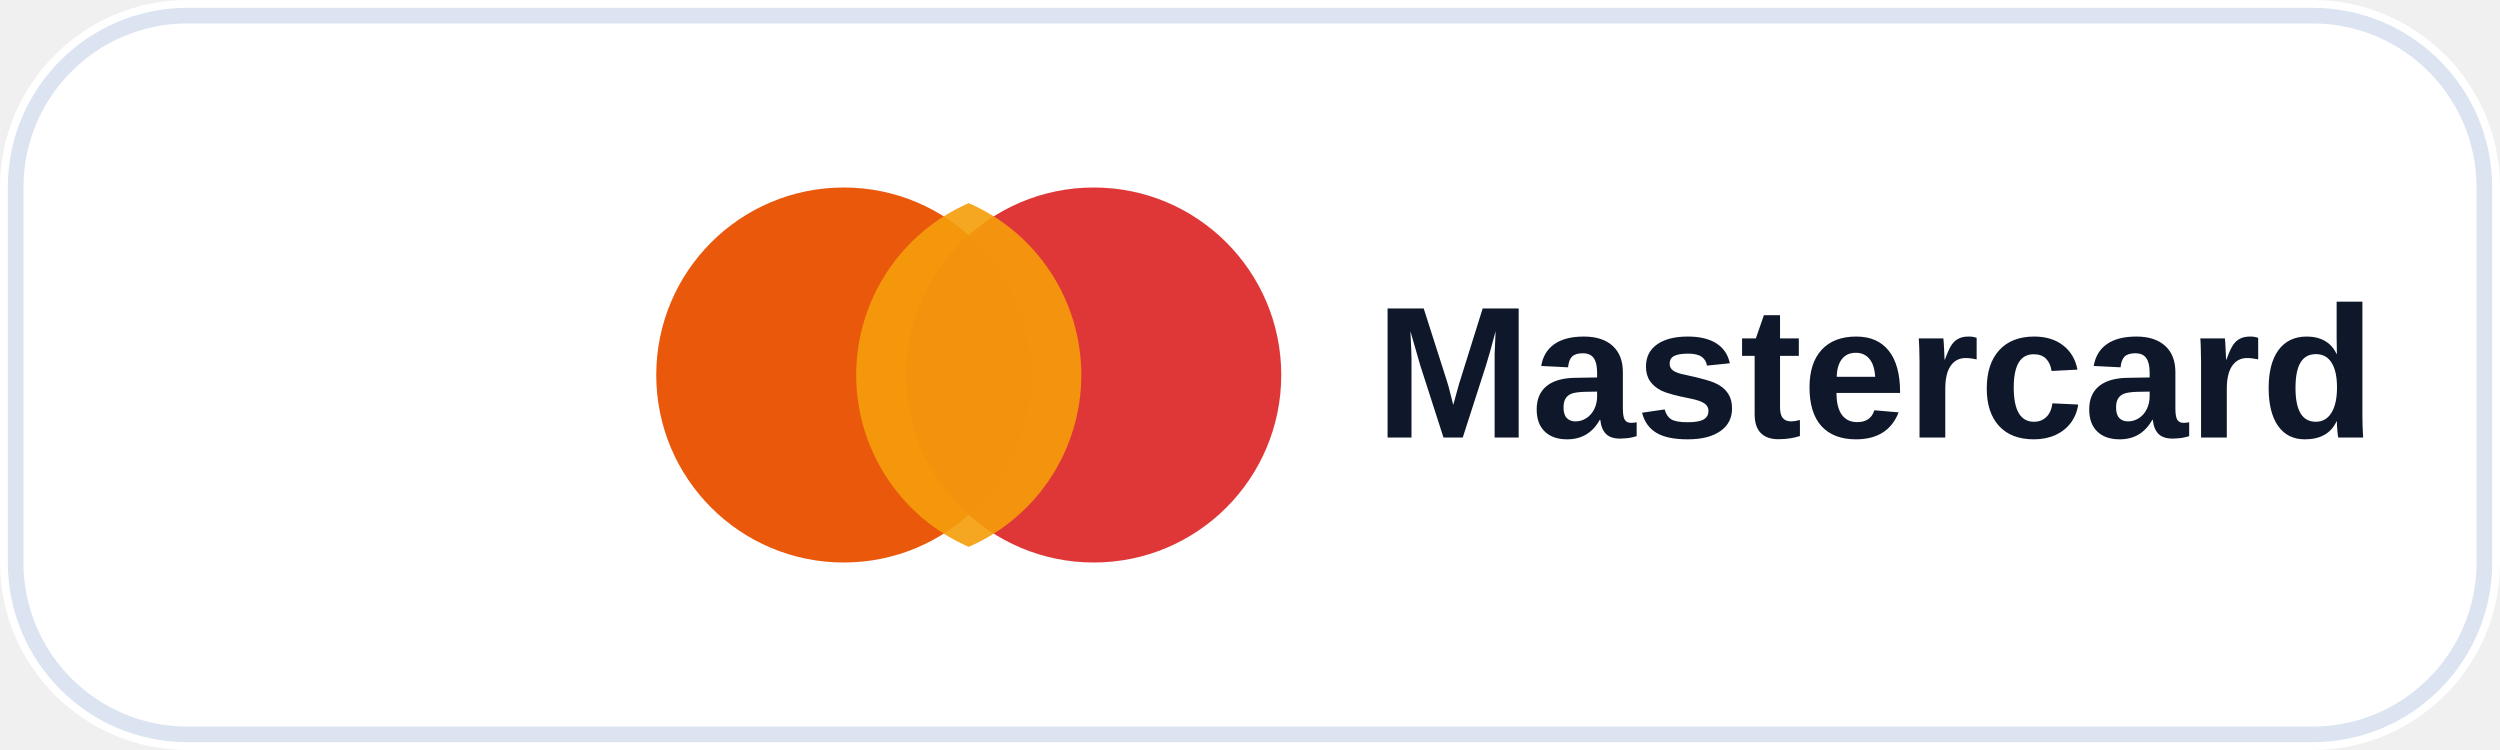
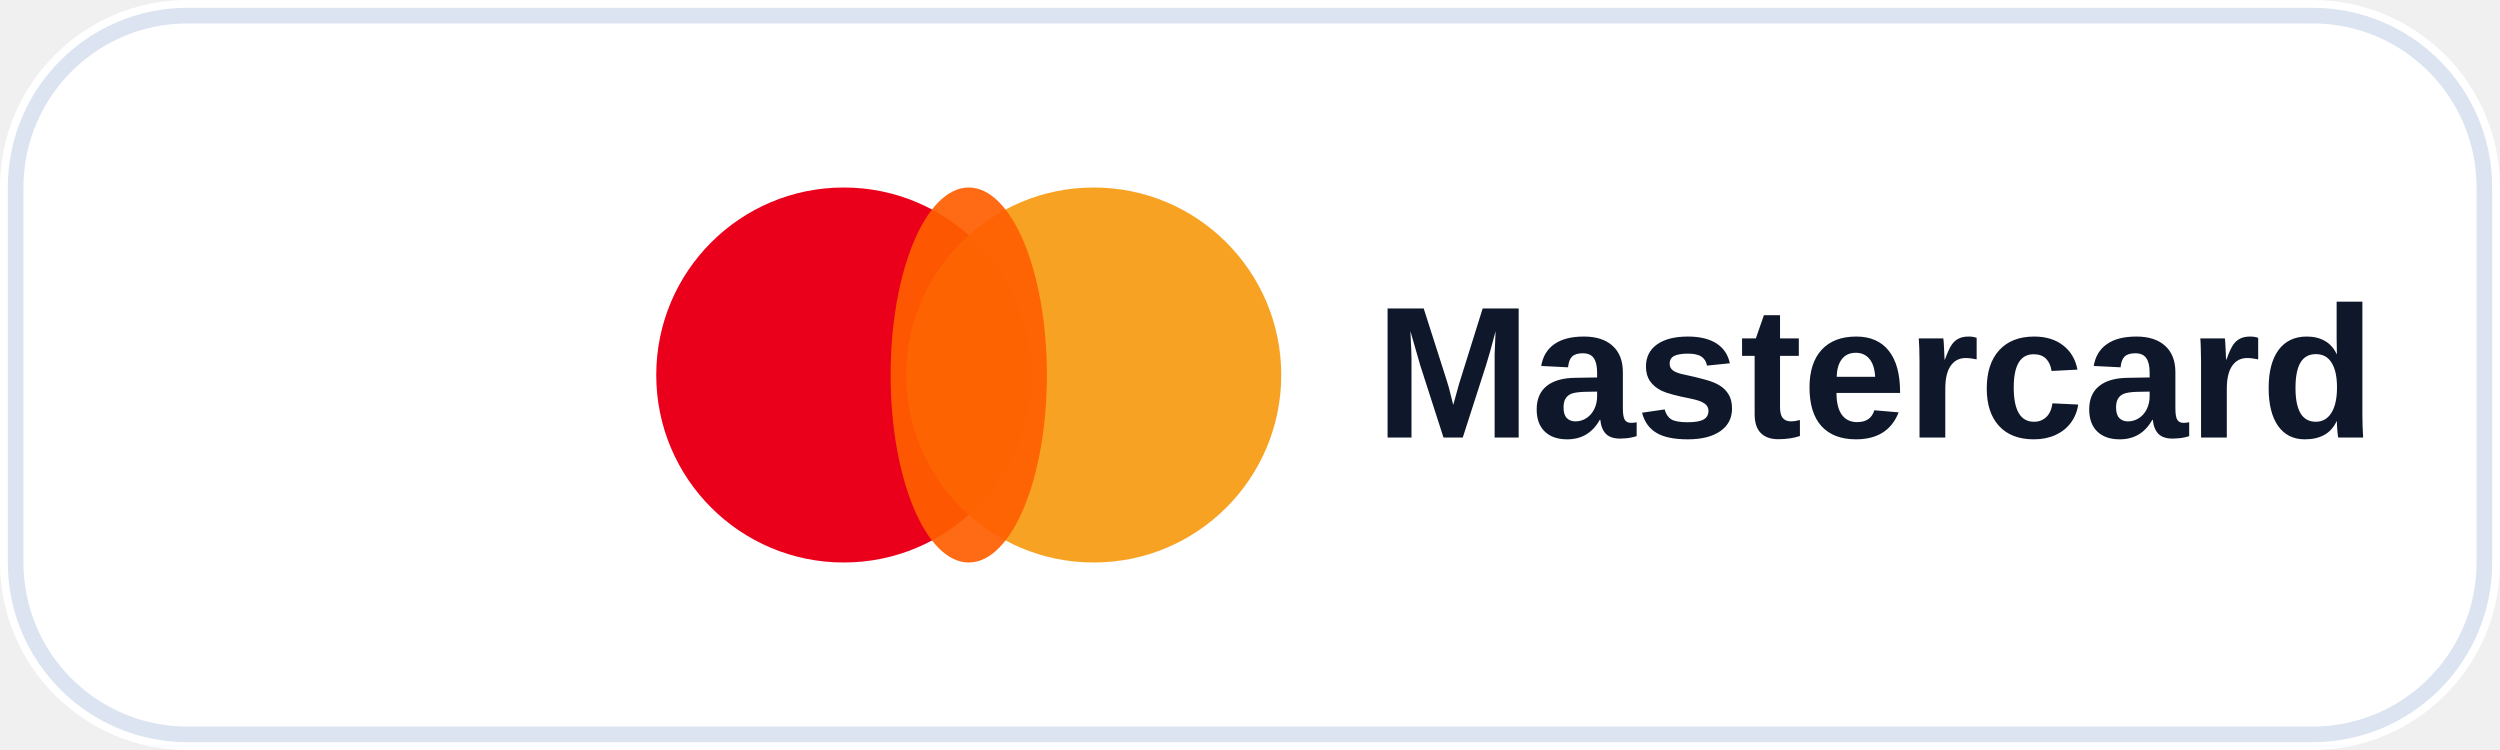
<svg xmlns="http://www.w3.org/2000/svg" width="320" height="96" viewBox="0 0 320 96" role="img" aria-labelledby="title">
  <rect width="320" height="96" rx="24" fill="#ffffff" />
  <rect x="2" y="2" width="316" height="92" rx="22" fill="none" stroke="#dbe4f0" stroke-width="2" />
-   <circle cx="108" cy="48" r="24" fill="#ea580c" />
-   <circle cx="140" cy="48" r="24" fill="#dc2626" fill-opacity=".92" />
-   <path d="M124 26a24 24 0 0 0 0 44a24 24 0 0 0 0-44z" fill="#f59e0b" fill-opacity=".9" />
+   <circle cx="108" cy="48" r="24" fill="#EB001B" />
+   <circle cx="140" cy="48" r="24" fill="#F79E1B" fill-opacity=".96" />
+   <ellipse cx="124" cy="48" rx="10" ry="24" fill="#FF5F00" fill-opacity=".92" />
  <text x="176" y="56" font-size="24" font-family="Arial, Helvetica, sans-serif" font-weight="700" fill="#0f172a">Mastercard</text>
</svg>
